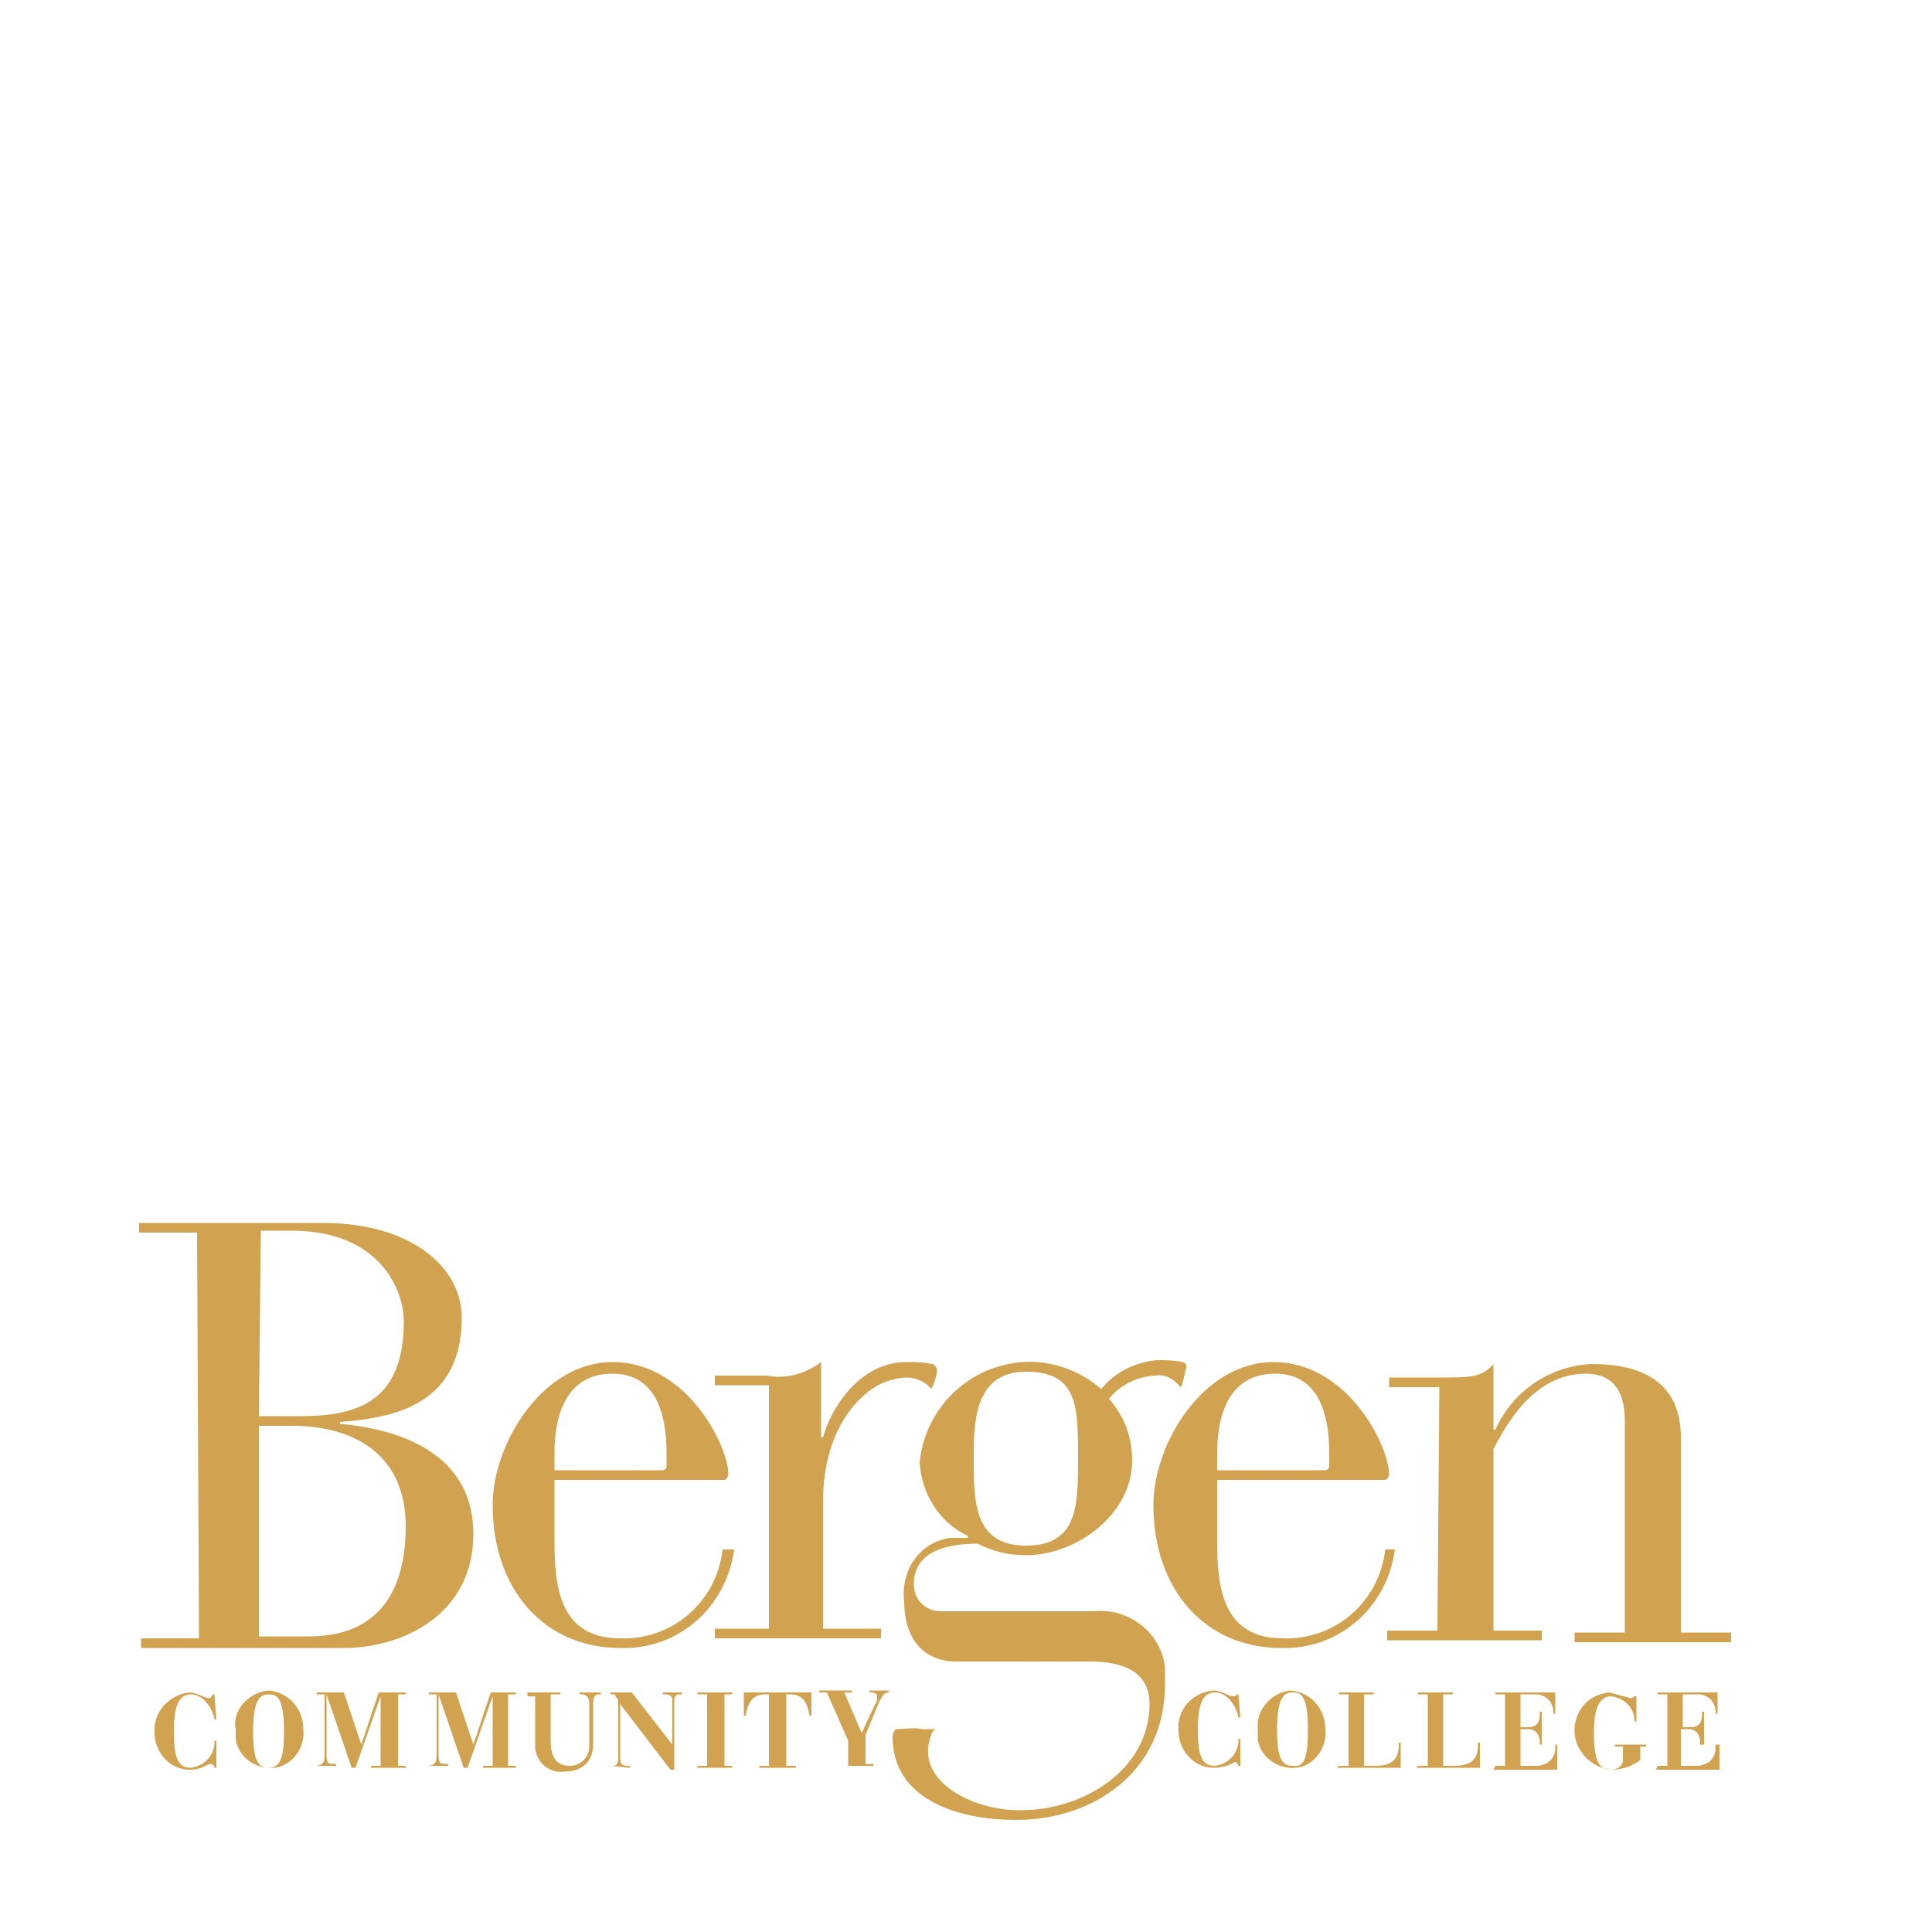
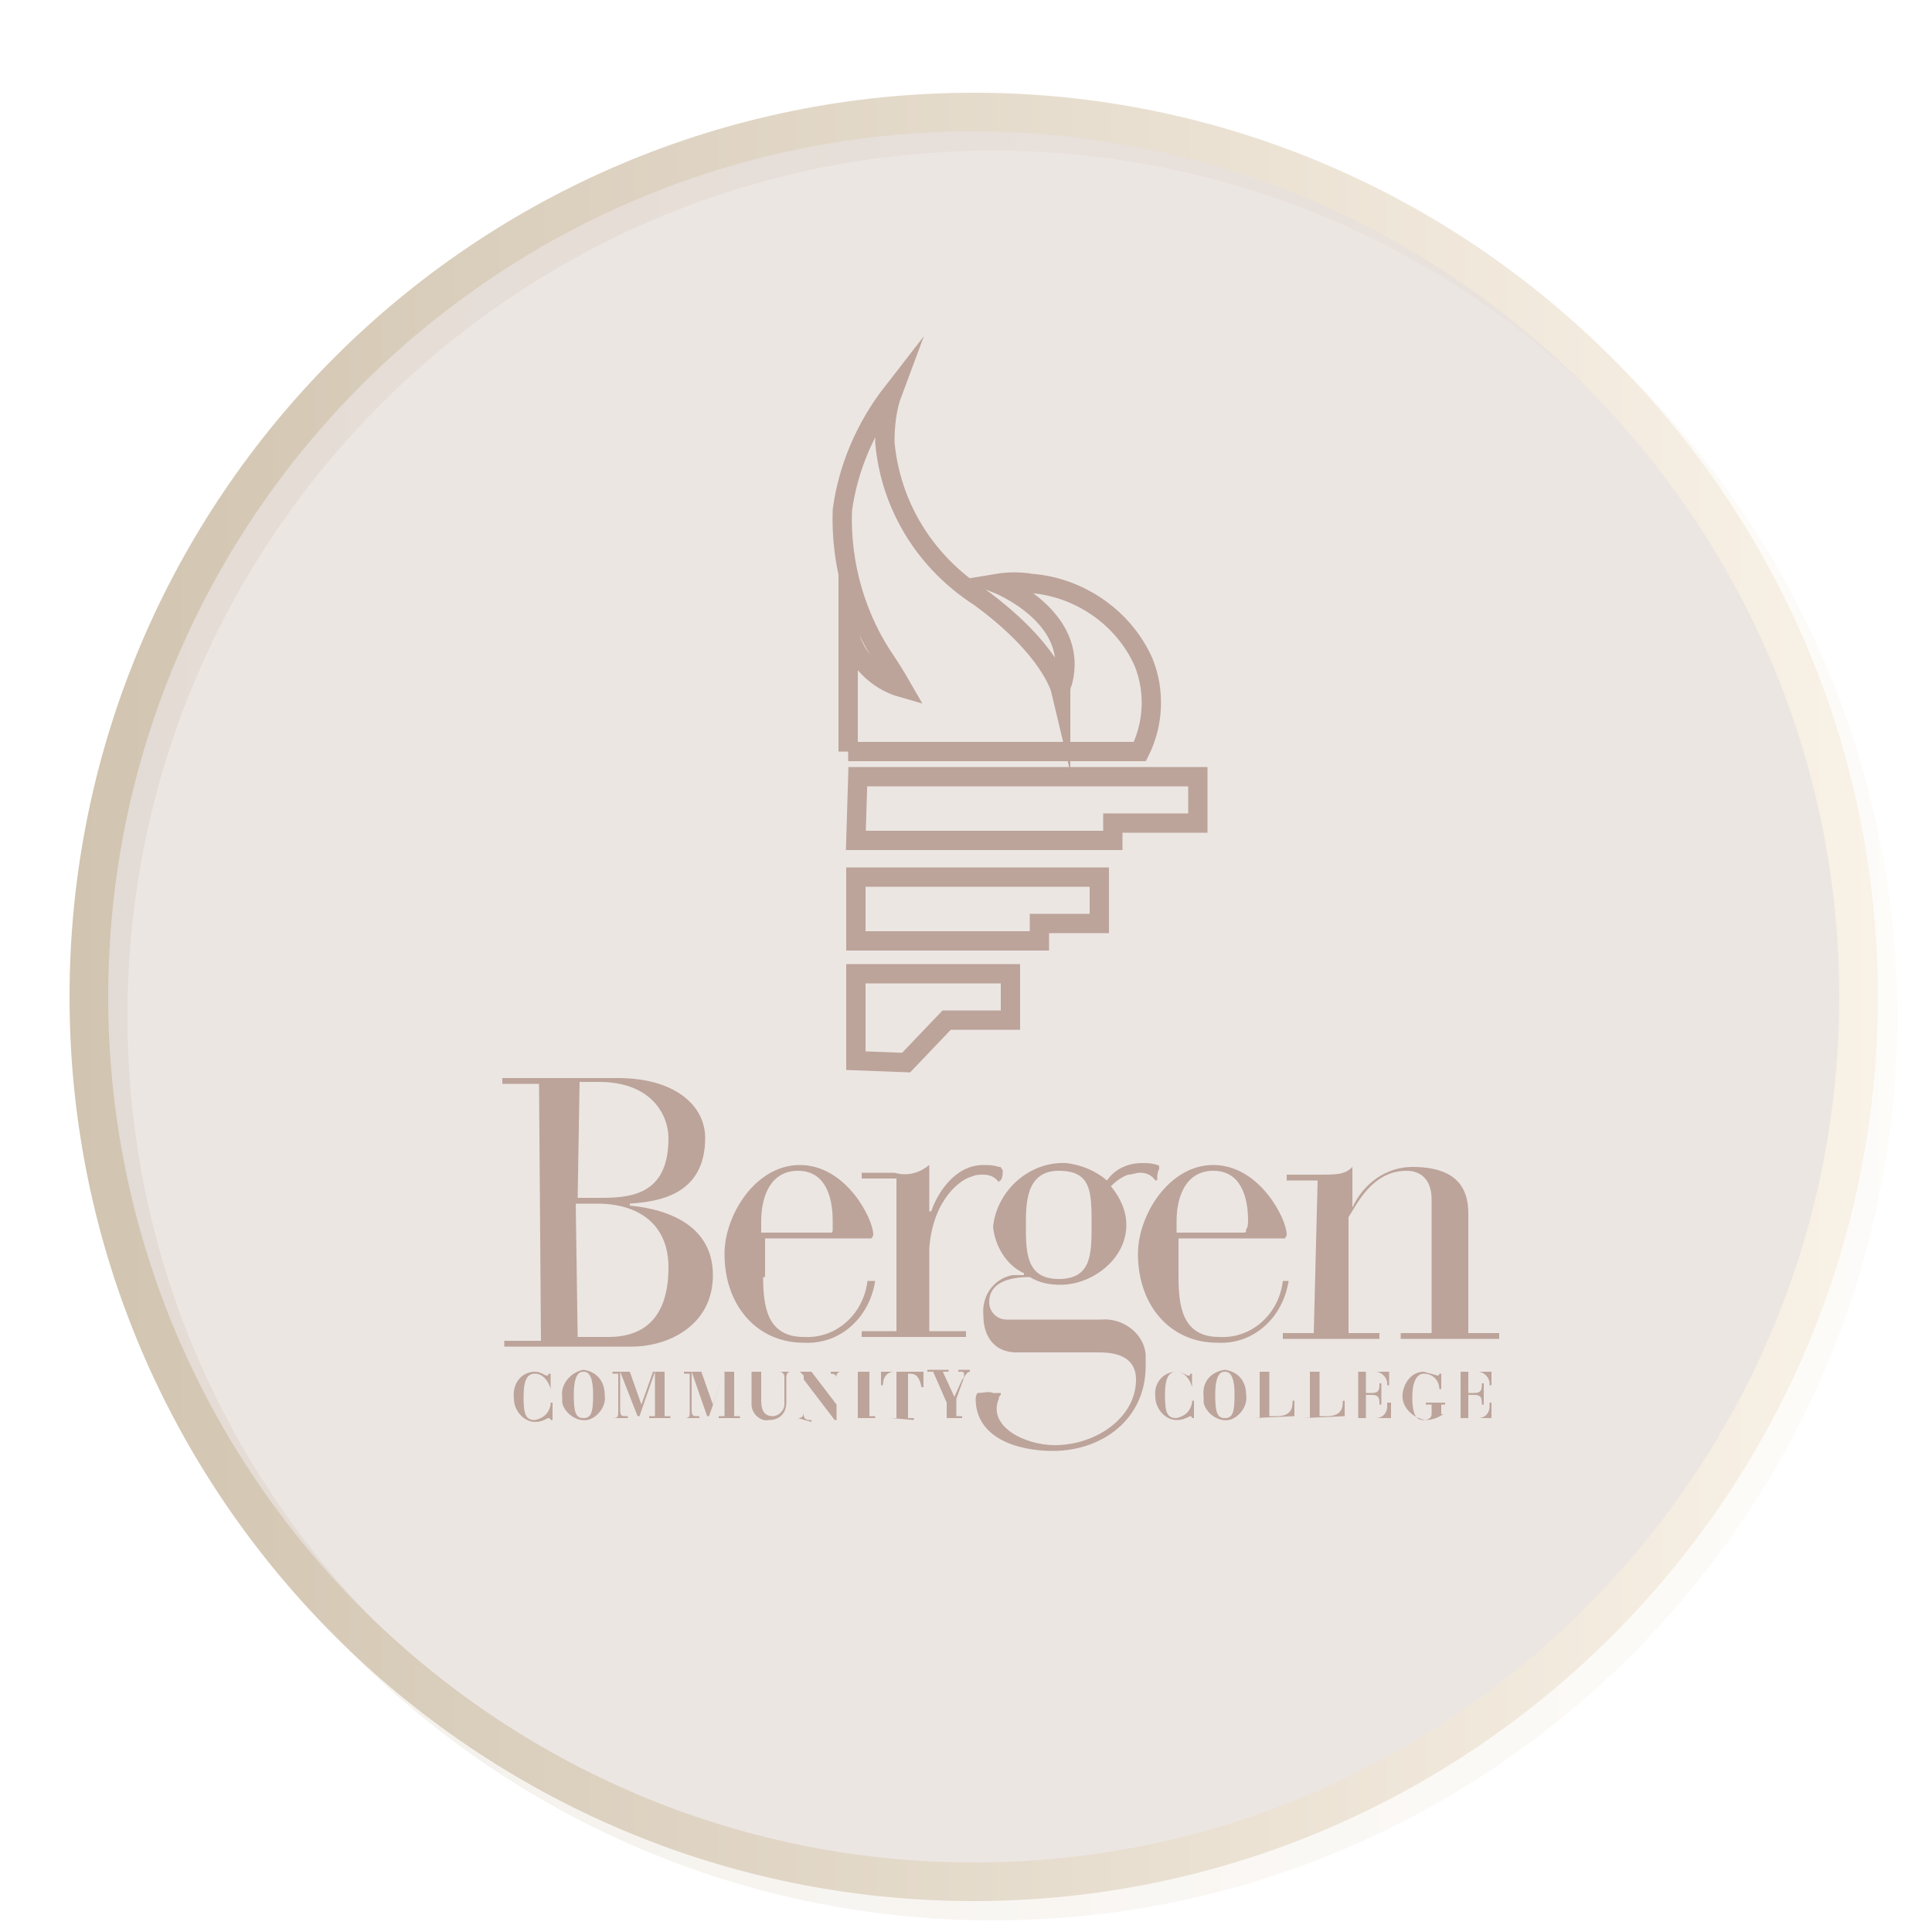
- <svg xmlns="http://www.w3.org/2000/svg" version="1.1" id="Layer_1" x="0px" y="0px" viewBox="0 0 100 100" style="" xml:space="preserve">
+ <svg xmlns="http://www.w3.org/2000/svg" version="1.1" id="Layer_1" x="0px" y="0px" viewBox="0 0 100 100" style="enable-background:new 0 0 100 100;" xml:space="preserve">
  <style type="text/css">
- 	.st0{fill:#D1A250;}
- 	.st1{fill:none;stroke:#D1A250;stroke-linecap:round;stroke-linejoin:round;stroke-miterlimit:10;}
+ 	
+ 		.st0{opacity:0.26;fill:none;stroke:url(#SVGID_1_);stroke-width:2;stroke-linecap:round;stroke-linejoin:round;stroke-miterlimit:10;enable-background:new    ;}
+ 	.st1{opacity:0.28;}
+ 	.st2{fill:#BCA49A;}
+ 	.st3{fill:none;stroke:url(#SVGID_2_);stroke-width:2;stroke-linecap:round;stroke-linejoin:round;stroke-miterlimit:10;}
+ 	.st4{fill:none;stroke:#BCA49A;stroke-miterlimit:10;}
</style>
+   <linearGradient id="SVGID_1_" gradientUnits="userSpaceOnUse" x1="4.6" y1="-620.6" x2="98.2" y2="-620.6" gradientTransform="matrix(1 0 0 -1 0 -568)">
+     <stop offset="0" style="stop-color:#D1C4B0" />
+     <stop offset="1" style="stop-color:#F9F2E7" />
+   </linearGradient>
+   <path class="st0" d="M51.4,6.8c25.2,0,45.8,20.6,45.8,45.8S76.6,98.4,51.4,98.4S5.6,77.9,5.6,52.6S26.1,6.8,51.4,6.8z" />
+   <g class="st1">
+     <path class="st2" d="M50,5.2C24.5,5.2,3.8,25.9,3.8,51.4S24.5,97.6,50,97.6s46.2-20.7,46.2-46.2C96,25.9,75.5,5.2,50,5.2z" />
+   </g>
+   <linearGradient id="SVGID_2_" gradientUnits="userSpaceOnUse" x1="3.6" y1="-619.6" x2="97.2" y2="-619.6" gradientTransform="matrix(1 0 0 -1 0 -568)">
+     <stop offset="0" style="stop-color:#D1C4B0" />
+     <stop offset="1" style="stop-color:#F9F2E7" />
+   </linearGradient>
+   <path class="st3" d="M50.4,5.8c25.2,0,45.8,20.6,45.8,45.8S75.6,97.4,50.4,97.4S4.6,76.9,4.6,51.6S25.1,5.8,50.4,5.8z" />
  <g id="Group_141" transform="translate(0 0)">
-     <path id="Path_105" class="st0 XIQGypCe_0" d="M45.9,71.5c0.3-0.1,0.7-0.2,1-0.2c0.5,0,1,0.2,1.3,0.6c0-0.1,0.1-0.1,0.1-0.2   c0.1-0.3,0.2-0.5,0.2-0.8c0-0.1-0.1-0.2-0.2-0.3c0,0,0,0-0.1,0c-0.4-0.1-0.8-0.1-1.3-0.1c-2.4,0-3.9,2.4-4.3,3.9h-0.1v-3.9   c-0.8,0.6-1.8,0.9-2.8,0.7H37v0.5h2.8v12.6H37v0.5h8.6v-0.5h-3v-6.8C42.7,73.2,45.2,71.7,45.9,71.5" />
-     <path id="Path_106" class="st0 XIQGypCe_1" d="M10.2,63.8h-3v-0.5h9.5c4.6,0,7.2,2.3,7.2,4.9c0,4.8-4,5.2-6.3,5.4v0.1c3.4,0.3,6.9,1.7,6.9,5.7   c0,4.2-3.7,5.9-6.7,5.9H7.3v-0.5h3L10.2,63.8 M13.4,73.3h2.1c2.8,0,5.4-0.6,5.4-4.9c0-1.7-1.3-4.7-5.8-4.7h-1.6L13.4,73.3   L13.4,73.3z M13.4,84.7H16c3.3,0,5-2,5-5.7c0-3.5-2.4-5.2-5.9-5.2h-1.7L13.4,84.7L13.4,84.7z" />
-     <path id="Path_107" class="st0 XIQGypCe_2" d="M28.7,79.8c0,2.4,0.3,5,3.4,5c2.7,0.1,5-1.9,5.3-4.6H38c-0.4,3-2.9,5.2-5.9,5.1   c-3.9,0-6.6-3-6.6-7.4c0-3.2,2.6-7.4,6.2-7.4c3.9,0,6,4.4,6,5.8c0,0.1-0.1,0.3-0.2,0.3c0,0,0,0-0.1,0h-8.7L28.7,79.8 M34.5,75.2   c0-2.1-0.6-4.1-2.8-4.1c-2.3,0-3,2-3,4.1v0.9h5.6c0.1,0,0.2-0.1,0.2-0.2c0,0,0,0,0-0.1L34.5,75.2z" />
-     <path id="Path_108" class="st0 XIQGypCe_3" d="M63,79.8c0,2.4,0.3,5,3.4,5c2.7,0.1,5-1.9,5.3-4.6h0.5c-0.4,3-2.9,5.2-5.9,5.1   c-3.9,0-6.6-3-6.6-7.4c0-3.2,2.6-7.4,6.2-7.4c3.9,0,6,4.4,6,5.8c0,0.1-0.1,0.3-0.2,0.3c0,0,0,0-0.1,0H63L63,79.8 M68.8,75.2   c0-2.1-0.6-4.1-2.8-4.1c-2.3,0-3,2-3,4.1v0.9h5.6c0.1,0,0.2-0.1,0.2-0.2c0,0,0,0,0-0.1V75.2z" />
-     <path id="Path_109" class="st0 XIQGypCe_4" d="M74.5,71.8h-2.6v-0.5h2.6c1.6,0,2.2,0,2.8-0.7v3.4h0.1c0.9-2,2.8-3.3,5-3.4   c3.6,0,4.6,1.8,4.6,3.8v10.1h2.6V85h-8.1v-0.5h2.6V73.5c0-1.8-0.9-2.4-2-2.4c-2.8,0-4.2,2.8-4.8,3.9v9.4h2.5v0.5h-8v-0.5h2.6   L74.5,71.8" />
-     <path id="Path_110" class="st0 XIQGypCe_5" d="M11.2,89h-0.1c-0.1-0.6-0.6-1.3-1.2-1.3c-0.6,0-0.9,0.5-0.9,1.9c0,1.4,0.2,1.9,0.9,1.9   c0.6-0.1,1.1-0.5,1.2-1.2l0-0.2h0.1v1.4h-0.1c0-0.1-0.1-0.2-0.2-0.2c-0.2,0-0.4,0.3-1.1,0.3c-1,0-1.8-0.9-1.8-1.9c0,0,0,0,0,0   c-0.1-1.1,0.8-2,1.8-2.1c0.4,0,0.8,0.3,1,0.3c0.1,0,0.2-0.1,0.2-0.2h0.1L11.2,89" />
-     <path id="Path_111" class="st0 XIQGypCe_6" d="M13.9,87.5c1.1,0.1,1.8,1,1.8,2c0,0,0,0,0,0c0.1,1-0.6,1.9-1.5,2c-1,0.1-1.9-0.6-2-1.5   c0-0.2,0-0.3,0-0.5C12,88.6,12.8,87.6,13.9,87.5C13.9,87.6,13.9,87.5,13.9,87.5 M14.7,89.6c0-1.8-0.4-1.9-0.8-1.9   c-0.4,0-0.8,0.2-0.8,1.9c0,1.4,0.2,1.9,0.8,1.9C14.5,91.5,14.7,91,14.7,89.6L14.7,89.6z" />
-     <path id="Path_112" class="st0 XIQGypCe_7" d="M16.3,91.4L16.3,91.4c0.4,0,0.5-0.2,0.5-0.5v-3.2h-0.4v-0.1h1.4l0.9,2.7h0l0.9-2.7H21v0.1h-0.4   v3.7H21v0.1h-1.8v-0.1h0.5v-3.6h0l-1.3,3.7h-0.2l-1.3-3.8h0v3.1c0,0.5,0.1,0.5,0.4,0.5h0.1v0.1L16.3,91.4L16.3,91.4" />
-     <path id="Path_113" class="st0 XIQGypCe_8" d="M22.1,91.4L22.1,91.4c0.4,0,0.5-0.2,0.5-0.5v-3.2h-0.4v-0.1h1.4l0.9,2.7h0l0.9-2.7h1.3v0.1h-0.4   v3.7h0.4v0.1H25v-0.1h0.5v-3.6h0l-1.3,3.7H24l-1.3-3.8h0v3.1c0,0.5,0.1,0.5,0.4,0.5h0.1v0.1L22.1,91.4L22.1,91.4" />
-     <path id="Path_114" class="st0 XIQGypCe_9" d="M27.3,87.6H29v0.1h-0.5v2.4c0,0.7,0.2,1.3,1,1.3c0.5,0,1-0.4,1-1c0,0,0-0.1,0-0.1v-2.1   c0-0.3-0.1-0.5-0.4-0.5H30v-0.1h1.1v0.1H31c-0.2,0-0.3,0.1-0.3,0.5v2.1c0,0.8-0.5,1.4-1.5,1.4c-0.7,0.1-1.4-0.4-1.5-1.2   c0-0.1,0-0.1,0-0.2v-2.5h-0.4L27.3,87.6" />
-     <path id="Path_115" class="st0 XIQGypCe_10" d="M31.6,91.4h0.1c0.2,0,0.3-0.1,0.3-0.4v-3l-0.2-0.3h-0.2v-0.1h1.1l2.1,2.7h0V88   c0-0.2-0.1-0.3-0.4-0.3h-0.1v-0.1h1v0.1h-0.1c-0.2,0-0.3,0.1-0.3,0.3c0,0,0,0,0,0v3.6h-0.2l-2.6-3.4h0V91c0,0.3,0.1,0.4,0.4,0.4   h0.1v0.1L31.6,91.4L31.6,91.4" />
-     <path id="Path_116" class="st0 XIQGypCe_11" d="M36.1,91.4h0.5v-3.7h-0.5v-0.1h1.8v0.1h-0.4v3.7h0.4v0.1h-1.8V91.4" />
-     <path id="Path_117" class="st0 XIQGypCe_12" d="M39.3,91.4h0.5v-3.7h-0.2c-0.7,0-0.9,0.5-1,1.1h-0.1v-1.2H42v1.2h-0.1c-0.1-0.6-0.3-1.1-1-1.1   h-0.2v3.7h0.5v0.1h-1.9L39.3,91.4" />
-     <path id="Path_118" class="st0 XIQGypCe_13" d="M43.5,91.4h0.4v-1.3l-1.1-2.5h-0.4v-0.1h1.7v0.1h-0.4l0.9,2.1l0.7-1.5c0.1-0.1,0.1-0.2,0.1-0.4   c0-0.1-0.1-0.2-0.3-0.2h-0.1v-0.1h1v0.1h0c-0.2,0-0.3,0.1-0.5,0.5l-0.7,1.7v1.5h0.4v0.1h-1.7L43.5,91.4" />
-     <path id="Path_119" class="st0 XIQGypCe_14" d="M64.2,88.9h-0.1c-0.1-0.6-0.6-1.3-1.2-1.3c-0.6,0-0.9,0.5-0.9,1.9c0,1.4,0.2,1.9,0.9,1.9   c0.6-0.1,1.1-0.5,1.2-1.2l0-0.2h0.1v1.4h-0.1c0-0.1-0.1-0.2-0.2-0.2c-0.3,0.2-0.7,0.3-1.1,0.3c-1,0-1.8-0.9-1.8-1.9c0,0,0,0,0,0   c-0.1-1.1,0.7-2,1.8-2.1c0.4,0,0.8,0.3,1,0.3c0.1,0,0.2,0,0.2-0.1c0,0,0,0,0,0h0.1L64.2,88.9" />
-     <path id="Path_120" class="st0 XIQGypCe_15" d="M66.8,87.5c1.1,0.1,1.8,1,1.8,2c0,0,0,0,0,0c0.1,1-0.6,1.9-1.5,2c-1,0.1-1.9-0.6-2-1.5   c0-0.2,0-0.3,0-0.5C65,88.5,65.8,87.6,66.8,87.5C66.8,87.5,66.8,87.5,66.8,87.5 M67.7,89.5c0-1.8-0.4-1.9-0.8-1.9   c-0.4,0-0.8,0.2-0.8,1.9c0,1.4,0.2,1.9,0.8,1.9C67.5,91.5,67.7,91,67.7,89.5L67.7,89.5z" />
-     <path id="Path_121" class="st0 XIQGypCe_16" d="M69.3,91.4h0.5v-3.7h-0.5v-0.1h1.8v0.1h-0.5v3.7h0.6c1,0,1.2-0.5,1.2-1.1v-0.1h0.1v1.3h-3.3   L69.3,91.4" />
-     <path id="Path_122" class="st0 XIQGypCe_17" d="M73.4,91.4h0.5v-3.7h-0.5v-0.1h1.8v0.1h-0.5v3.7h0.6c1,0,1.2-0.5,1.2-1.1v-0.1h0.1v1.3h-3.3   L73.4,91.4" />
-     <path id="Path_123" class="st0 XIQGypCe_18" d="M77.4,91.4h0.5v-3.7h-0.5v-0.1h3.1v1.1h-0.1v-0.1c0-0.5-0.4-0.9-0.9-0.9c0,0-0.1,0-0.1,0h-0.7   v1.7h0.4c0.4,0,0.6-0.2,0.6-0.7v-0.1h0.1v1.7h-0.1v-0.1c0-0.4-0.2-0.7-0.6-0.7h-0.4v1.9h0.8c0.6,0,1-0.4,1-0.9c0,0,0-0.1,0-0.1   v-0.1h0.1v1.3h-3.3L77.4,91.4" />
-     <path id="Path_124" class="st0 XIQGypCe_19" d="M84.9,91.1c-0.4,0.3-0.9,0.5-1.5,0.5c-1.1-0.1-2-1.1-1.9-2.2c0.1-1,0.8-1.7,1.8-1.8   c0.4,0.1,0.7,0.2,1.1,0.3c0.1,0,0.2-0.1,0.2-0.1c0,0,0,0,0,0h0.1v1.3h-0.1c0-0.7-0.5-1.2-1.2-1.3c-0.7,0-0.9,0.8-0.9,1.9   c0,1.7,0.4,1.9,0.9,1.9c0.3,0,0.6-0.2,0.6-0.5c0,0,0-0.1,0-0.1v-0.6h-0.4v-0.1h1.6v0.1h-0.3L84.9,91.1" />
-     <path id="Path_125" class="st0 XIQGypCe_20" d="M85.8,91.4h0.5v-3.7h-0.5v-0.1h3.1v1.1h-0.1v-0.1c0-0.5-0.4-0.9-0.9-0.9c0,0-0.1,0-0.1,0h-0.7   v1.7h0.4c0.4,0,0.6-0.2,0.6-0.7v-0.1h0.1v1.7H88v-0.1c0-0.4-0.2-0.7-0.6-0.7h-0.4v1.9h0.8c0.6,0,1-0.4,1-0.9c0,0,0-0.1,0-0.1v-0.1   H89v1.3h-3.3L85.8,91.4" />
+     <path id="Path_105" class="st2" d="M50.3,60.9c0.2-0.1,0.4-0.1,0.6-0.1c0.3,0,0.6,0.1,0.8,0.4c0-0.1,0.1-0.1,0.1-0.1   c0.1-0.2,0.1-0.3,0.1-0.5c0-0.1-0.1-0.1-0.1-0.2c0,0,0,0-0.1,0c-0.3-0.1-0.5-0.1-0.8-0.1c-1.5,0-2.4,1.5-2.7,2.4h-0.1v-2.4   c-0.5,0.4-1.1,0.6-1.8,0.4h-1.7V61h1.8v7.9h-1.8v0.3H50v-0.3h-1.9v-4.3C48.3,62,49.8,61,50.3,60.9" />
+     <path id="Path_106" class="st2" d="M27.9,56.1H26v-0.3h6c2.9,0,4.5,1.4,4.5,3.1c0,3-2.5,3.3-3.9,3.4v0.1c2.1,0.2,4.3,1.1,4.3,3.6   c0,2.6-2.3,3.7-4.2,3.7h-6.6v-0.3H28L27.9,56.1 M29.9,62h1.3c1.8,0,3.4-0.4,3.4-3.1c0-1.1-0.8-2.9-3.6-2.9h-1L29.9,62L29.9,62z    M29.9,69.2h1.6c2.1,0,3.1-1.3,3.1-3.6c0-2.2-1.5-3.3-3.7-3.3h-1.1L29.9,69.2L29.9,69.2z" />
+     <path id="Path_107" class="st2" d="M39.5,66.1c0,1.5,0.2,3.1,2.1,3.1c1.7,0.1,3.1-1.2,3.3-2.9h0.4c-0.3,1.9-1.8,3.3-3.7,3.2   c-2.4,0-4.1-1.9-4.1-4.6c0-2,1.6-4.6,3.9-4.6c2.4,0,3.8,2.8,3.8,3.6c0,0.1-0.1,0.2-0.1,0.2s0,0-0.1,0h-5.4v2 M43.1,63.2   c0-1.3-0.4-2.6-1.8-2.6c-1.4,0-1.9,1.3-1.9,2.6v0.6H43c0.1,0,0.1-0.1,0.1-0.1s0,0,0-0.1V63.2z" />
+     <path id="Path_108" class="st2" d="M61,66.1c0,1.5,0.2,3.1,2.1,3.1c1.7,0.1,3.1-1.2,3.3-2.9h0.3c-0.3,1.9-1.8,3.3-3.7,3.2   c-2.4,0-4.1-1.9-4.1-4.6c0-2,1.6-4.6,3.9-4.6c2.4,0,3.8,2.8,3.8,3.6c0,0.1-0.1,0.2-0.1,0.2s0,0-0.1,0H61V66.1 M64.6,63.2   c0-1.3-0.4-2.6-1.8-2.6c-1.4,0-1.9,1.3-1.9,2.6v0.6h3.5c0.1,0,0.1-0.1,0.1-0.1s0,0,0-0.1C64.6,63.6,64.6,63.2,64.6,63.2z" />
+     <path id="Path_109" class="st2" d="M68.2,61.1h-1.6v-0.3h1.6c1,0,1.4,0,1.8-0.4v2.1l0,0c0.6-1.3,1.8-2.1,3.1-2.1   c2.3,0,2.9,1.1,2.9,2.4V69h1.6v0.3h-5.1V69h1.6v-6.9c0-1.1-0.6-1.5-1.3-1.5c-1.8,0-2.6,1.8-3,2.4v6h1.6v0.3h-5V69H68L68.2,61.1" />
+     <path id="Path_110" class="st2" d="M28.5,71.9L28.5,71.9c-0.1-0.4-0.4-0.8-0.8-0.8s-0.6,0.3-0.6,1.2c0,0.9,0.1,1.2,0.6,1.2   c0.4-0.1,0.7-0.3,0.8-0.8v-0.1h0.1v0.9h-0.1c0-0.1-0.1-0.1-0.1-0.1c-0.1,0-0.3,0.2-0.7,0.2c-0.6,0-1.1-0.6-1.1-1.2l0,0   C26.5,71.6,27,71,27.7,71c0.3,0,0.5,0.2,0.6,0.2s0.1-0.1,0.1-0.1h0.1L28.5,71.9" />
+     <path id="Path_111" class="st2" d="M30.2,70.9c0.7,0.1,1.1,0.6,1.1,1.3l0,0c0.1,0.6-0.4,1.2-0.9,1.3c-0.6,0.1-1.2-0.4-1.3-0.9   c0-0.1,0-0.2,0-0.3C29,71.6,29.6,71,30.2,70.9C30.2,71,30.2,70.9,30.2,70.9 M30.7,72.2c0-1.1-0.3-1.2-0.5-1.2s-0.5,0.1-0.5,1.2   c0,0.9,0.1,1.2,0.5,1.2S30.7,73.1,30.7,72.2L30.7,72.2z" />
+     <path id="Path_112" class="st2" d="M31.7,73.4L31.7,73.4c0.3,0,0.3-0.1,0.3-0.3v-2h-0.3V71h0.9l0.6,1.7l0,0l0.6-1.7h0.9l0,0h-0.3   v2.3h0.3v0.1h-1.1v-0.1h0.3V71l0,0l-0.8,2.3H33L32.1,71l0,0v2c0,0.3,0.1,0.3,0.3,0.3h0.1v0.1H31.7L31.7,73.4" />
+     <path id="Path_113" class="st2" d="M35.4,73.4L35.4,73.4c0.3,0,0.3-0.1,0.3-0.3v-2h-0.3V71h0.9l0.6,1.7l0,0l0.6-1.7h0.8l0,0H38v2.3   h0.3v0.1h-1.1v-0.1h0.3V71l0,0l-0.8,2.3h-0.1L35.8,71l0,0v2c0,0.3,0.1,0.3,0.3,0.3h0.1v0.1H35.4L35.4,73.4" />
+     <path id="Path_114" class="st2" d="M38.6,71h1.1l0,0h-0.3v1.5c0,0.4,0.1,0.8,0.6,0.8c0.3,0,0.6-0.3,0.6-0.6v-0.1v-1.3   c0-0.2-0.1-0.3-0.3-0.3h-0.1l0,0H41l0,0h-0.1c-0.1,0-0.2,0.1-0.2,0.3v1.3c0,0.5-0.3,0.9-0.9,0.9c-0.4,0.1-0.9-0.3-0.9-0.8   c0-0.1,0-0.1,0-0.1V71L38.6,71L38.6,71" />
+     <path id="Path_115" class="st2" d="M41.3,73.4L41.3,73.4c0.2,0,0.3-0.1,0.3-0.3v-1.9L41.4,71h-0.1l0,0H42l1.3,1.7l0,0v-1.4   c0-0.1-0.1-0.2-0.3-0.2l0,0V71h0.6l0,0h-0.1c-0.1,0-0.2,0.1-0.2,0.2l0,0v2.3h-0.1l-1.6-2.1l0,0v1.8c0,0.2,0.1,0.3,0.3,0.3H42v0.1   L41.3,73.4L41.3,73.4" />
+     <path id="Path_116" class="st2" d="M44.1,73.4h0.3V71h-0.3l0,0h1.1l0,0H45v2.3h0.3v0.1H44.1L44.1,73.4" />
+     <path id="Path_117" class="st2" d="M46.1,73.4h0.3V71h-0.1c-0.4,0-0.6,0.3-0.6,0.7h-0.1V71h2.2v0.8h-0.1c-0.1-0.4-0.2-0.7-0.6-0.7   H47v2.3h0.3v0.1L46.1,73.4L46.1,73.4" />
+     <path id="Path_118" class="st2" d="M48.8,73.4H49v-0.8L48.3,71H48v-0.1h1.1V71h-0.3l0.6,1.3l0.4-0.9c0.1-0.1,0.1-0.1,0.1-0.3   c0-0.1-0.1-0.1-0.2-0.1h-0.1v-0.1h0.6V71l0,0c-0.1,0-0.2,0.1-0.3,0.3l-0.4,1.1v0.9h0.3v0.1H48.8L48.8,73.4" />
+     <path id="Path_119" class="st2" d="M61.7,71.8L61.7,71.8c-0.1-0.4-0.4-0.8-0.8-0.8c-0.4,0-0.6,0.3-0.6,1.2s0.1,1.2,0.6,1.2   c0.4-0.1,0.7-0.3,0.8-0.8v-0.1h0.1v0.9h-0.1c0-0.1-0.1-0.1-0.1-0.1c-0.2,0.1-0.4,0.2-0.7,0.2c-0.6,0-1.1-0.6-1.1-1.2l0,0   c-0.1-0.7,0.4-1.3,1.1-1.3c0.3,0,0.5,0.2,0.6,0.2s0.1,0,0.1-0.1l0,0h0.1L61.7,71.8" />
+     <path id="Path_120" class="st2" d="M63.4,70.9c0.7,0.1,1.1,0.6,1.1,1.3l0,0c0.1,0.6-0.4,1.2-0.9,1.3c-0.6,0.1-1.2-0.4-1.3-0.9   c0-0.1,0-0.2,0-0.3C62.2,71.5,62.7,71,63.4,70.9L63.4,70.9 M63.9,72.2c0-1.1-0.3-1.2-0.5-1.2s-0.5,0.1-0.5,1.2   c0,0.9,0.1,1.2,0.5,1.2C63.8,73.4,63.9,73.1,63.9,72.2L63.9,72.2z" />
+     <path id="Path_121" class="st2" d="M64.9,73.4h0.3V71h-0.3l0,0H66l0,0h-0.3v2.3h0.4c0.6,0,0.8-0.3,0.8-0.7v-0.1H67v0.8L64.9,73.4   L64.9,73.4" />
+     <path id="Path_122" class="st2" d="M67.5,73.4h0.3V71h-0.3l0,0h1.1l0,0h-0.3v2.3h0.4c0.6,0,0.8-0.3,0.8-0.7v-0.1h0.1v0.8L67.5,73.4   L67.5,73.4" />
+     <path id="Path_123" class="st2" d="M70,73.4h0.3V71H70l0,0h1.9v0.7h-0.1v-0.1c0-0.3-0.3-0.6-0.6-0.6h-0.1h-0.4v1.1H71   c0.3,0,0.4-0.1,0.4-0.4v-0.1h0.1v1.1h-0.1v-0.1c0-0.3-0.1-0.4-0.4-0.4h-0.3v1.2h0.5c0.4,0,0.6-0.3,0.6-0.6v-0.1v-0.1H72v0.8H70   L70,73.4" />
+     <path id="Path_124" class="st2" d="M74.7,73.2c-0.3,0.2-0.6,0.3-0.9,0.3c-0.7-0.1-1.3-0.7-1.2-1.4c0.1-0.6,0.5-1.1,1.1-1.1   c0.3,0.1,0.4,0.1,0.7,0.2c0.1,0,0.1-0.1,0.1-0.1l0,0h0.1v0.8h-0.1c0-0.4-0.3-0.8-0.8-0.8c-0.4,0-0.6,0.5-0.6,1.2   c0,1.1,0.3,1.2,0.6,1.2c0.2,0,0.4-0.1,0.4-0.3v-0.1v-0.4h-0.3v-0.1h1v0.1h-0.2v0.5" />
+     <path id="Path_125" class="st2" d="M75.3,73.4h0.3V71h-0.3l0,0h1.9v0.7h-0.1v-0.1c0-0.3-0.3-0.6-0.6-0.6h-0.1H76v1.1h0.3   c0.3,0,0.4-0.1,0.4-0.4v-0.1h0.1v1.1h-0.1v-0.1c0-0.3-0.1-0.4-0.4-0.4H76v1.2h0.5c0.4,0,0.6-0.3,0.6-0.6v-0.1v-0.1h0.1v0.8h-2.1   H75.3" />
    <g>
-       <path class="st1 XIQGypCe_21" d="M36.4,43.7L57.7,43.7L57.7,42.3L64.7,42.3L64.7,38.4L36.5,38.4Z" />
-       <path class="st1 XIQGypCe_22" d="M36.4,52L51.5,52L51.5,50.6L56.5,50.6L56.5,46.7L36.4,46.7Z" />
-       <path class="st1 XIQGypCe_23" d="M36.3,61.9L40.5,62L43.8,58.5L49,58.5L49,54.7L36.3,54.7Z" />
+       <path class="st4" d="M44.3,43.5h13.3v-0.9H62v-2.4H44.4L44.3,43.5z" />
+       <path class="st4" d="M44.3,48.7h9.5v-0.9h3.1v-2.4H44.3V48.7z" />
+       <path class="st4" d="M44.3,54.9l2.6,0.1l2.1-2.2h3.3v-2.4h-8C44.3,50.4,44.3,54.9,44.3,54.9z" />
    </g>
    <g id="Group_140">
-       <path id="Path_127" class="st1 XIQGypCe_24" d="M35.7,36.3h24.1c1.1-2.3,1.2-4.9,0.3-7.3c-1.6-3.7-5.2-6.3-9.3-6.6c-1-0.1-1.9-0.1-2.9,0    c0,0,6.8,2.7,5.4,8.2c-0.1,0.3-0.2,0.7-0.2,0.7s-0.8-3.4-6.7-7.6c-4.4-2.8-7.3-7.5-7.8-12.7c0-1.4,0.2-2.8,0.7-4.2    c-2.2,2.8-3.6,6.2-4.1,9.7c-0.2,4.5,1.1,8.9,3.6,12.6c0.6,0.9,1.3,2,1.3,2c-2.2-0.7-3.8-2.4-4.4-4.6L35.7,36.3" />
+       <path id="Path_127" class="st4" d="M43.9,38.9H59c0.7-1.4,0.8-3.1,0.2-4.6c-1-2.3-3.3-3.9-5.8-4.1c-0.6-0.1-1.2-0.1-1.8,0    c0,0,4.3,1.7,3.4,5.1c-0.1,0.2-0.1,0.4-0.1,0.4s-0.5-2.1-4.2-4.8c-2.8-1.8-4.6-4.7-4.9-8c0-0.9,0.1-1.8,0.4-2.6    c-1.4,1.8-2.3,3.9-2.6,6.1c-0.1,2.8,0.7,5.6,2.3,7.9c0.4,0.6,0.8,1.3,0.8,1.3c-1.4-0.4-2.4-1.5-2.8-2.9L43.9,38.9" />
    </g>
-     <path id="Path_128" class="st0 XIQGypCe_25" d="M48.4,89.5c-0.1,0.1-0.2,0.2-0.2,0.3c-0.9,2.3,2,3.9,4.6,3.9c3.4,0,6.7-2.2,6.7-5.5   c0-1.7-1.4-2.2-3.1-2.2h-6.9c-1.8,0-2.7-1.3-2.7-3.1c-0.2-1.6,0.8-3.1,2.4-3.3c0.3,0,0.6,0,0.9,0v-0.1c-1.5-0.7-2.4-2.2-2.5-3.8   c0.3-3.1,3-5.4,6.1-5.2c1.2,0.1,2.4,0.6,3.3,1.4l0,0l0,0c0.7-0.9,1.8-1.4,2.9-1.5c0.4,0,0.8,0,1.3,0.1c0.1,0,0.2,0.1,0.2,0.2   c0,0,0,0,0,0.1c-0.1,0.3-0.1,0.5-0.2,0.8c0,0.1,0,0.1-0.1,0.2c-0.3-0.4-0.8-0.7-1.3-0.6c-0.3,0-0.7,0.1-1,0.2c-0.5,0.2-1,0.5-1.4,1   c0.8,0.9,1.2,2,1.2,3.2c0,2.8-2.9,4.9-5.5,4.9c-0.9,0-1.7-0.2-2.5-0.6c-1.8,0-3.3,0.5-3.3,2.1c0,0.8,0.6,1.4,1.4,1.4   c0,0,0.1,0,0.1,0h7.8c1.8-0.2,3.5,1.1,3.7,2.9c0,0.3,0,0.6,0,0.9c0,4.5-3.7,7-7.7,7c-3.1,0-6.4-1.1-6.4-4.3c0,0,0-0.3,0.2-0.4   c0.4,0,0.9-0.1,1.3,0L48.4,89.5 M53.1,80c2.7,0,2.7-2.1,2.7-4.5c0-2.7,0-4.5-2.7-4.5s-2.7,2.7-2.7,4.5C50.4,77.7,50.4,80,53.1,80   L53.1,80z" />
+     <path id="Path_128" class="st2" d="M51.8,72.2c-0.1,0.1-0.1,0.1-0.1,0.2c-0.6,1.4,1.3,2.4,2.9,2.4c2.1,0,4.2-1.4,4.2-3.4   c0-1.1-0.9-1.4-1.9-1.4h-4.3c-1.1,0-1.7-0.8-1.7-1.9c-0.1-1,0.5-1.9,1.5-2.1c0.2,0,0.4,0,0.6,0v-0.1c-0.9-0.4-1.5-1.4-1.6-2.4   c0.2-1.9,1.9-3.4,3.8-3.3c0.8,0.1,1.5,0.4,2.1,0.9l0,0l0,0c0.4-0.6,1.1-0.9,1.8-0.9c0.3,0,0.5,0,0.8,0.1c0.1,0,0.1,0.1,0.1,0.1   s0,0,0,0.1c-0.1,0.2-0.1,0.3-0.1,0.5c0,0.1,0,0.1-0.1,0.1c-0.2-0.3-0.5-0.4-0.8-0.4c-0.2,0-0.4,0.1-0.6,0.1   c-0.3,0.1-0.6,0.3-0.9,0.6c0.5,0.6,0.8,1.3,0.8,2c0,1.8-1.8,3.1-3.4,3.1c-0.6,0-1.1-0.1-1.6-0.4c-1.1,0-2.1,0.3-2.1,1.3   c0,0.5,0.4,0.9,0.9,0.9h0.1H57c1.1-0.1,2.2,0.7,2.3,1.8c0,0.2,0,0.4,0,0.6c0,2.8-2.3,4.4-4.8,4.4c-1.9,0-4-0.7-4-2.7   c0,0,0-0.2,0.1-0.3c0.3,0,0.6-0.1,0.8,0h0.4 M54.8,66.2c1.7,0,1.7-1.3,1.7-2.8c0-1.7,0-2.8-1.7-2.8s-1.7,1.7-1.7,2.8   C53.1,64.8,53.1,66.2,54.8,66.2L54.8,66.2z" />
  </g>
-   <style data-made-with="vivus-instant">.XIQGypCe_0{stroke-dasharray:67 69;stroke-dashoffset:68;animation:XIQGypCe_draw 2000ms linear 0ms forwards;}.XIQGypCe_1{stroke-dasharray:151 153;stroke-dashoffset:152;animation:XIQGypCe_draw 2000ms linear 40ms forwards;}.XIQGypCe_2{stroke-dasharray:86 88;stroke-dashoffset:87;animation:XIQGypCe_draw 2000ms linear 80ms forwards;}.XIQGypCe_3{stroke-dasharray:86 88;stroke-dashoffset:87;animation:XIQGypCe_draw 2000ms linear 120ms forwards;}.XIQGypCe_4{stroke-dasharray:107 109;stroke-dashoffset:108;animation:XIQGypCe_draw 2000ms linear 160ms forwards;}.XIQGypCe_5{stroke-dasharray:21 23;stroke-dashoffset:22;animation:XIQGypCe_draw 2000ms linear 200ms forwards;}.XIQGypCe_6{stroke-dasharray:22 24;stroke-dashoffset:23;animation:XIQGypCe_draw 2000ms linear 240ms forwards;}.XIQGypCe_7{stroke-dasharray:38 40;stroke-dashoffset:39;animation:XIQGypCe_draw 2000ms linear 280ms forwards;}.XIQGypCe_8{stroke-dasharray:37 39;stroke-dashoffset:38;animation:XIQGypCe_draw 2000ms linear 320ms forwards;}.XIQGypCe_9{stroke-dasharray:24 26;stroke-dashoffset:25;animation:XIQGypCe_draw 2000ms linear 360ms forwards;}.XIQGypCe_10{stroke-dasharray:27 29;stroke-dashoffset:28;animation:XIQGypCe_draw 2000ms linear 400ms forwards;}.XIQGypCe_11{stroke-dasharray:14 16;stroke-dashoffset:15;animation:XIQGypCe_draw 2000ms linear 440ms forwards;}.XIQGypCe_12{stroke-dasharray:21 23;stroke-dashoffset:22;animation:XIQGypCe_draw 2000ms linear 480ms forwards;}.XIQGypCe_13{stroke-dasharray:20 22;stroke-dashoffset:21;animation:XIQGypCe_draw 2000ms linear 520ms forwards;}.XIQGypCe_14{stroke-dasharray:21 23;stroke-dashoffset:22;animation:XIQGypCe_draw 2000ms linear 560ms forwards;}.XIQGypCe_15{stroke-dasharray:22 24;stroke-dashoffset:23;animation:XIQGypCe_draw 2000ms linear 600ms forwards;}.XIQGypCe_16{stroke-dasharray:19 21;stroke-dashoffset:20;animation:XIQGypCe_draw 2000ms linear 640ms forwards;}.XIQGypCe_17{stroke-dasharray:19 21;stroke-dashoffset:20;animation:XIQGypCe_draw 2000ms linear 680ms forwards;}.XIQGypCe_18{stroke-dasharray:28 30;stroke-dashoffset:29;animation:XIQGypCe_draw 2000ms linear 720ms forwards;}.XIQGypCe_19{stroke-dasharray:22 24;stroke-dashoffset:23;animation:XIQGypCe_draw 2000ms linear 760ms forwards;}.XIQGypCe_20{stroke-dasharray:28 30;stroke-dashoffset:29;animation:XIQGypCe_draw 2000ms linear 800ms forwards;}.XIQGypCe_21{stroke-dasharray:68 70;stroke-dashoffset:69;animation:XIQGypCe_draw 2000ms linear 840ms forwards;}.XIQGypCe_22{stroke-dasharray:51 53;stroke-dashoffset:52;animation:XIQGypCe_draw 2000ms linear 880ms forwards;}.XIQGypCe_23{stroke-dasharray:38 40;stroke-dashoffset:39;animation:XIQGypCe_draw 2000ms linear 920ms forwards;}.XIQGypCe_24{stroke-dasharray:131 133;stroke-dashoffset:132;animation:XIQGypCe_draw 2000ms linear 960ms forwards;}.XIQGypCe_25{stroke-dasharray:149 151;stroke-dashoffset:150;animation:XIQGypCe_draw 2000ms linear 1000ms forwards;}@keyframes XIQGypCe_draw{100%{stroke-dashoffset:0;}}@keyframes XIQGypCe_fade{0%{stroke-opacity:1;}94.444%{stroke-opacity:1;}100%{stroke-opacity:0;}}</style>
</svg>
